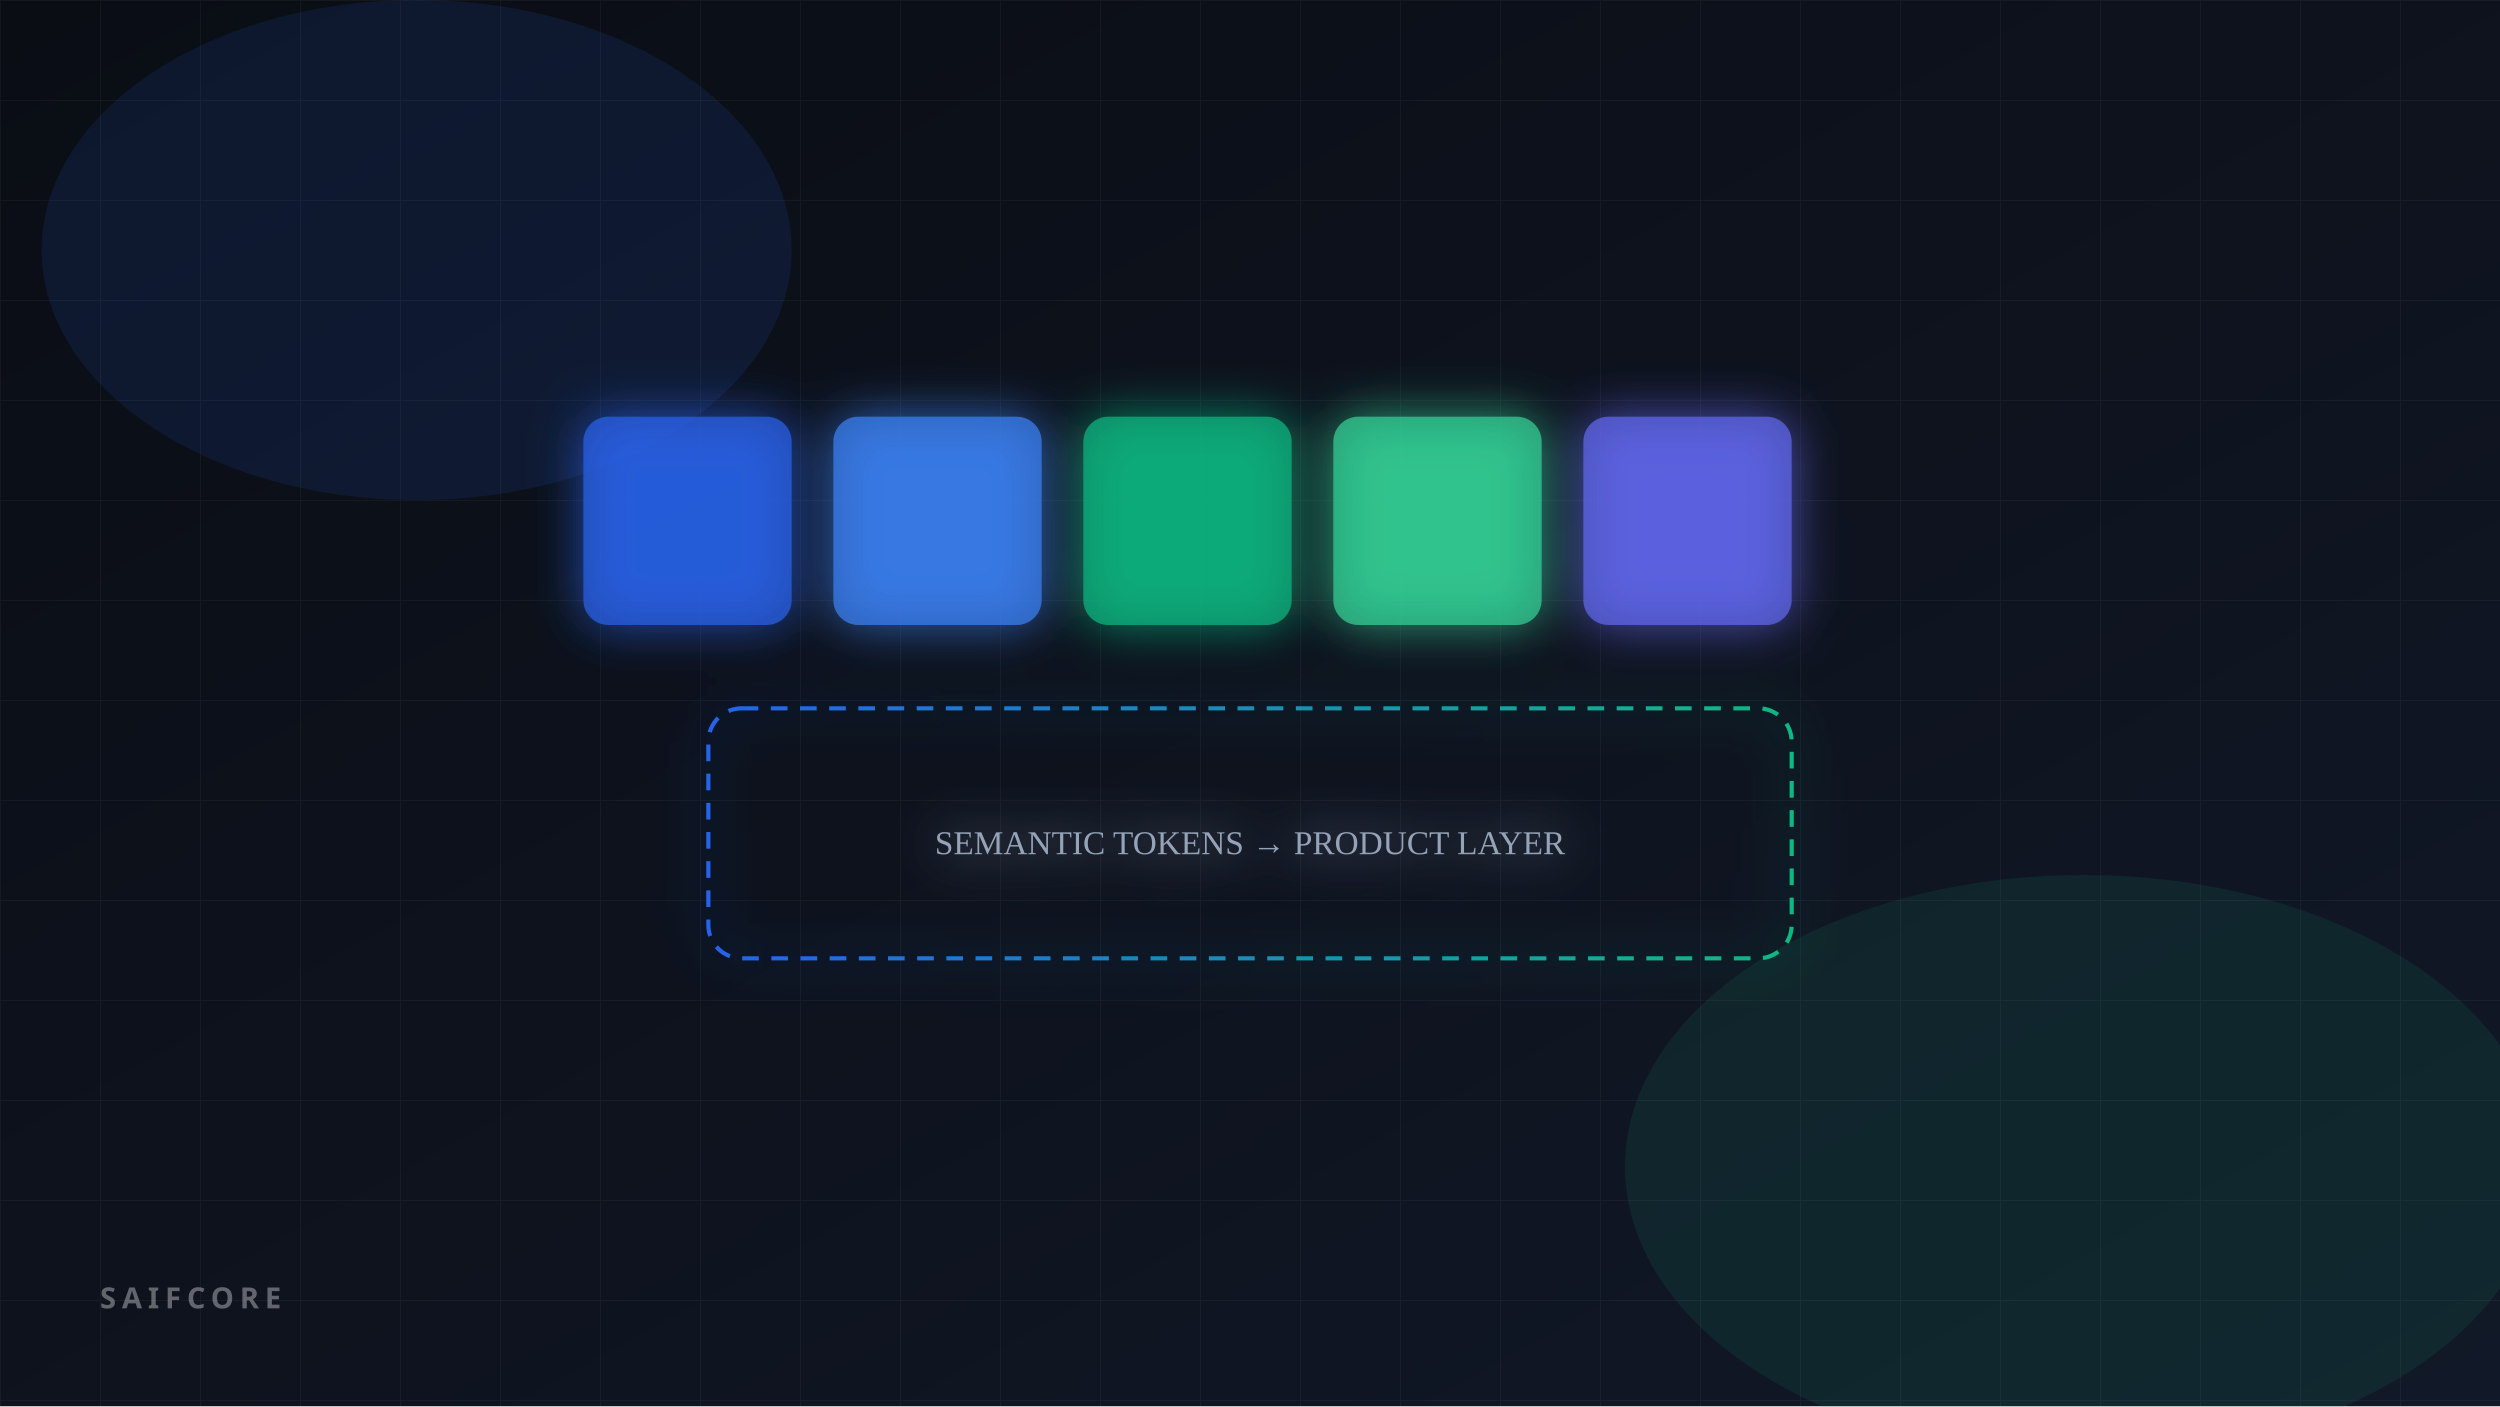
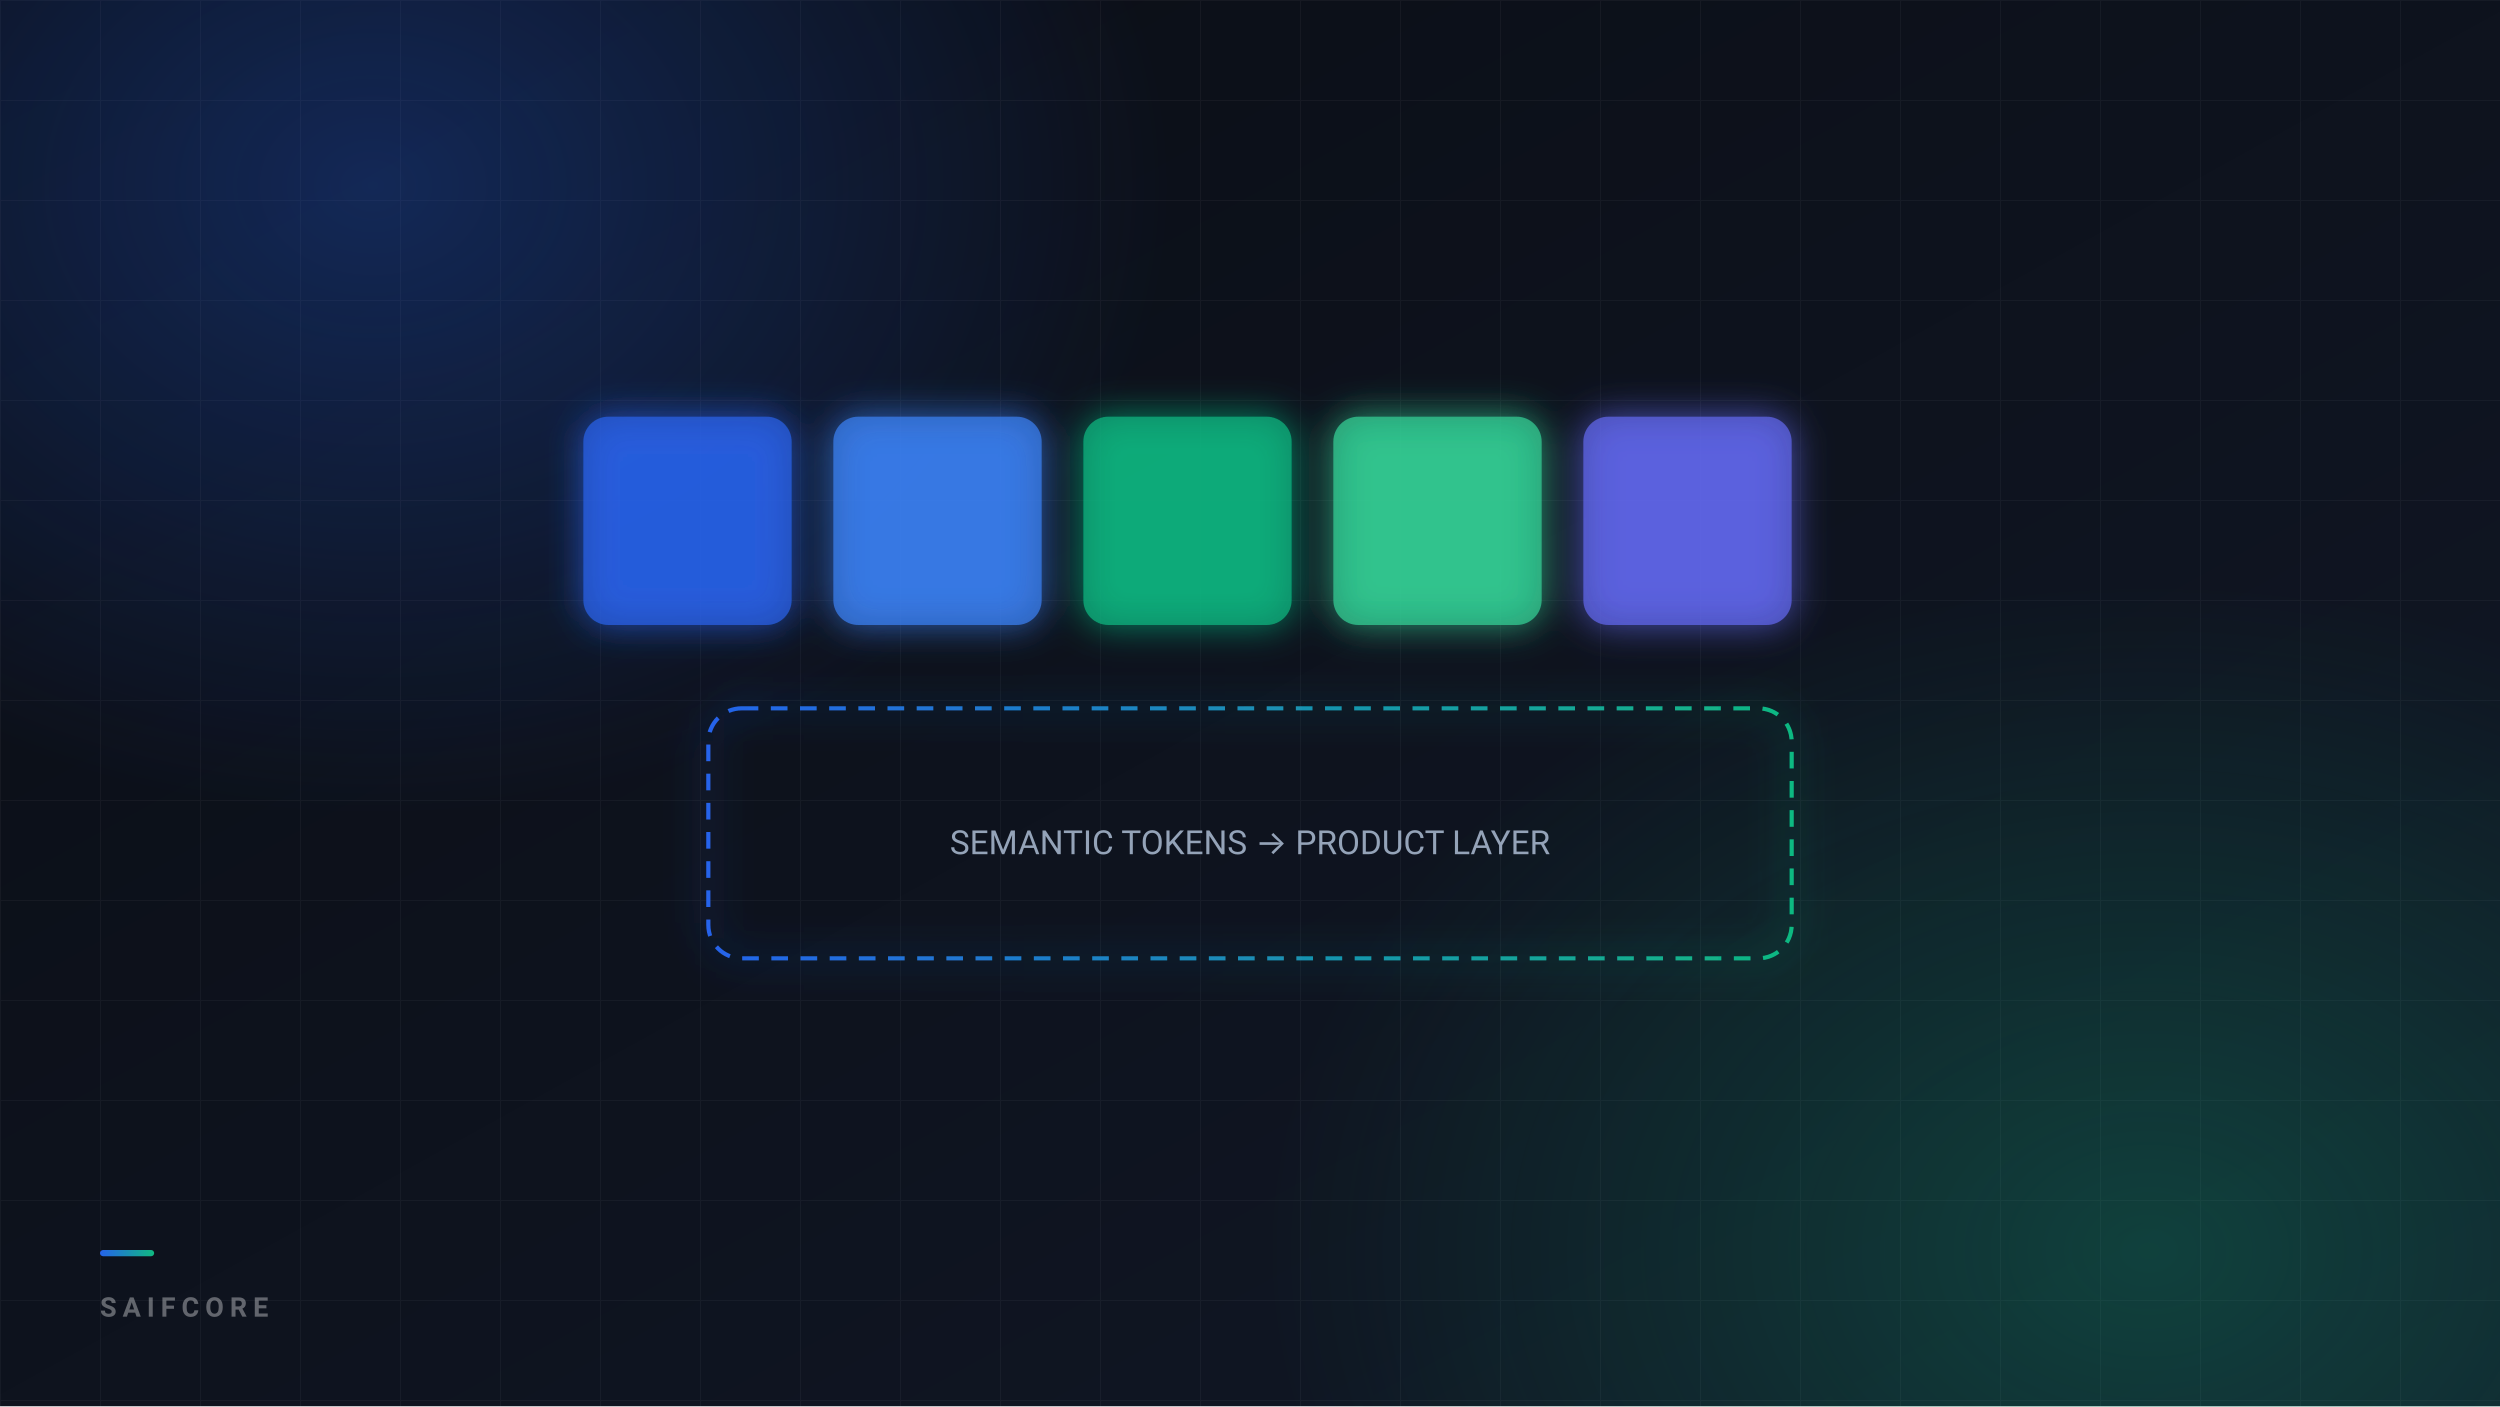
- <svg xmlns="http://www.w3.org/2000/svg" viewBox="0 0 1200 675" role="img" aria-hidden="true">
+ <svg xmlns="http://www.w3.org/2000/svg" viewBox="0 0 1200 675" role="img" aria-hidden="true" font-family="ui-sans-serif,system-ui,-apple-system,Segoe UI,Roboto,sans-serif">
  <defs>
    <linearGradient id="bg" x1="0%" y1="0%" x2="100%" y2="100%">
      <stop offset="0%" stop-color="#0a0d14" />
      <stop offset="100%" stop-color="#111827" />
    </linearGradient>
    <linearGradient id="brand" x1="0%" y1="0%" x2="100%" y2="0%">
      <stop offset="0%" stop-color="#2563eb" />
      <stop offset="100%" stop-color="#10b981" />
    </linearGradient>
+     <radialGradient id="haloBlue">
+       <stop offset="0%" stop-color="#2563eb" stop-opacity="0.3" />
+       <stop offset="100%" stop-color="#2563eb" stop-opacity="0" />
+     </radialGradient>
+     <radialGradient id="haloGreen">
+       <stop offset="0%" stop-color="#10b981" stop-opacity="0.26" />
+       <stop offset="100%" stop-color="#10b981" stop-opacity="0" />
+     </radialGradient>
    <pattern id="grid" width="48" height="48" patternUnits="userSpaceOnUse">
      <path d="M48 0H0V48" fill="none" stroke="rgba(255,255,255,0.04)" stroke-width="1" />
    </pattern>
    <filter id="glow" x="-50%" y="-50%" width="200%" height="200%">
-       <feGaussianBlur stdDeviation="12" result="b" />
+       <feGaussianBlur stdDeviation="9" result="b" />
      <feMerge>
        <feMergeNode in="b" />
        <feMergeNode in="SourceGraphic" />
      </feMerge>
    </filter>
  </defs>
  <rect width="1200" height="675" fill="url(#bg)" />
  <rect width="1200" height="675" fill="url(#grid)" />
-   <ellipse cx="200" cy="120" rx="180" ry="120" fill="#2563eb" opacity="0.12" />
-   <ellipse cx="1000" cy="560" rx="220" ry="140" fill="#10b981" opacity="0.1" />
+   <ellipse cx="180" cy="90" rx="380" ry="300" fill="url(#haloBlue)" />
+   <ellipse cx="1030" cy="600" rx="420" ry="320" fill="url(#haloGreen)" />
  <g filter="url(#glow)">
    <rect x="280" y="200" width="100" height="100" rx="12" fill="#2563eb" opacity="0.7" />
    <rect x="400" y="200" width="100" height="100" rx="12" fill="#3b82f6" opacity="0.7" />
    <rect x="520" y="200" width="100" height="100" rx="12" fill="#10b981" opacity="0.7" />
    <rect x="640" y="200" width="100" height="100" rx="12" fill="#34d399" opacity="0.7" />
    <rect x="760" y="200" width="100" height="100" rx="12" fill="#6366f1" opacity="0.7" />
    <rect x="340" y="340" width="520" height="120" rx="16" fill="none" stroke="url(#brand)" stroke-width="2" stroke-dasharray="8 6" />
+   </g>
+   <g>
    <text x="600" y="410" text-anchor="middle" fill="#94a3b8" font-size="16">SEMANTIC TOKENS → PRODUCT LAYER</text>
  </g>
-   <text x="48" y="628" fill="rgba(255,255,255,0.35)" font-family="ui-sans-serif,system-ui,sans-serif" font-size="14" font-weight="600" letter-spacing="0.2em">SAIFCORE</text>
+   <rect x="48" y="600" width="26" height="3" rx="1.5" fill="url(#brand)" />
+   <text x="48" y="632" fill="rgba(255,255,255,0.35)" font-size="13" font-weight="700" letter-spacing="0.22em">SAIFCORE</text>
</svg>
